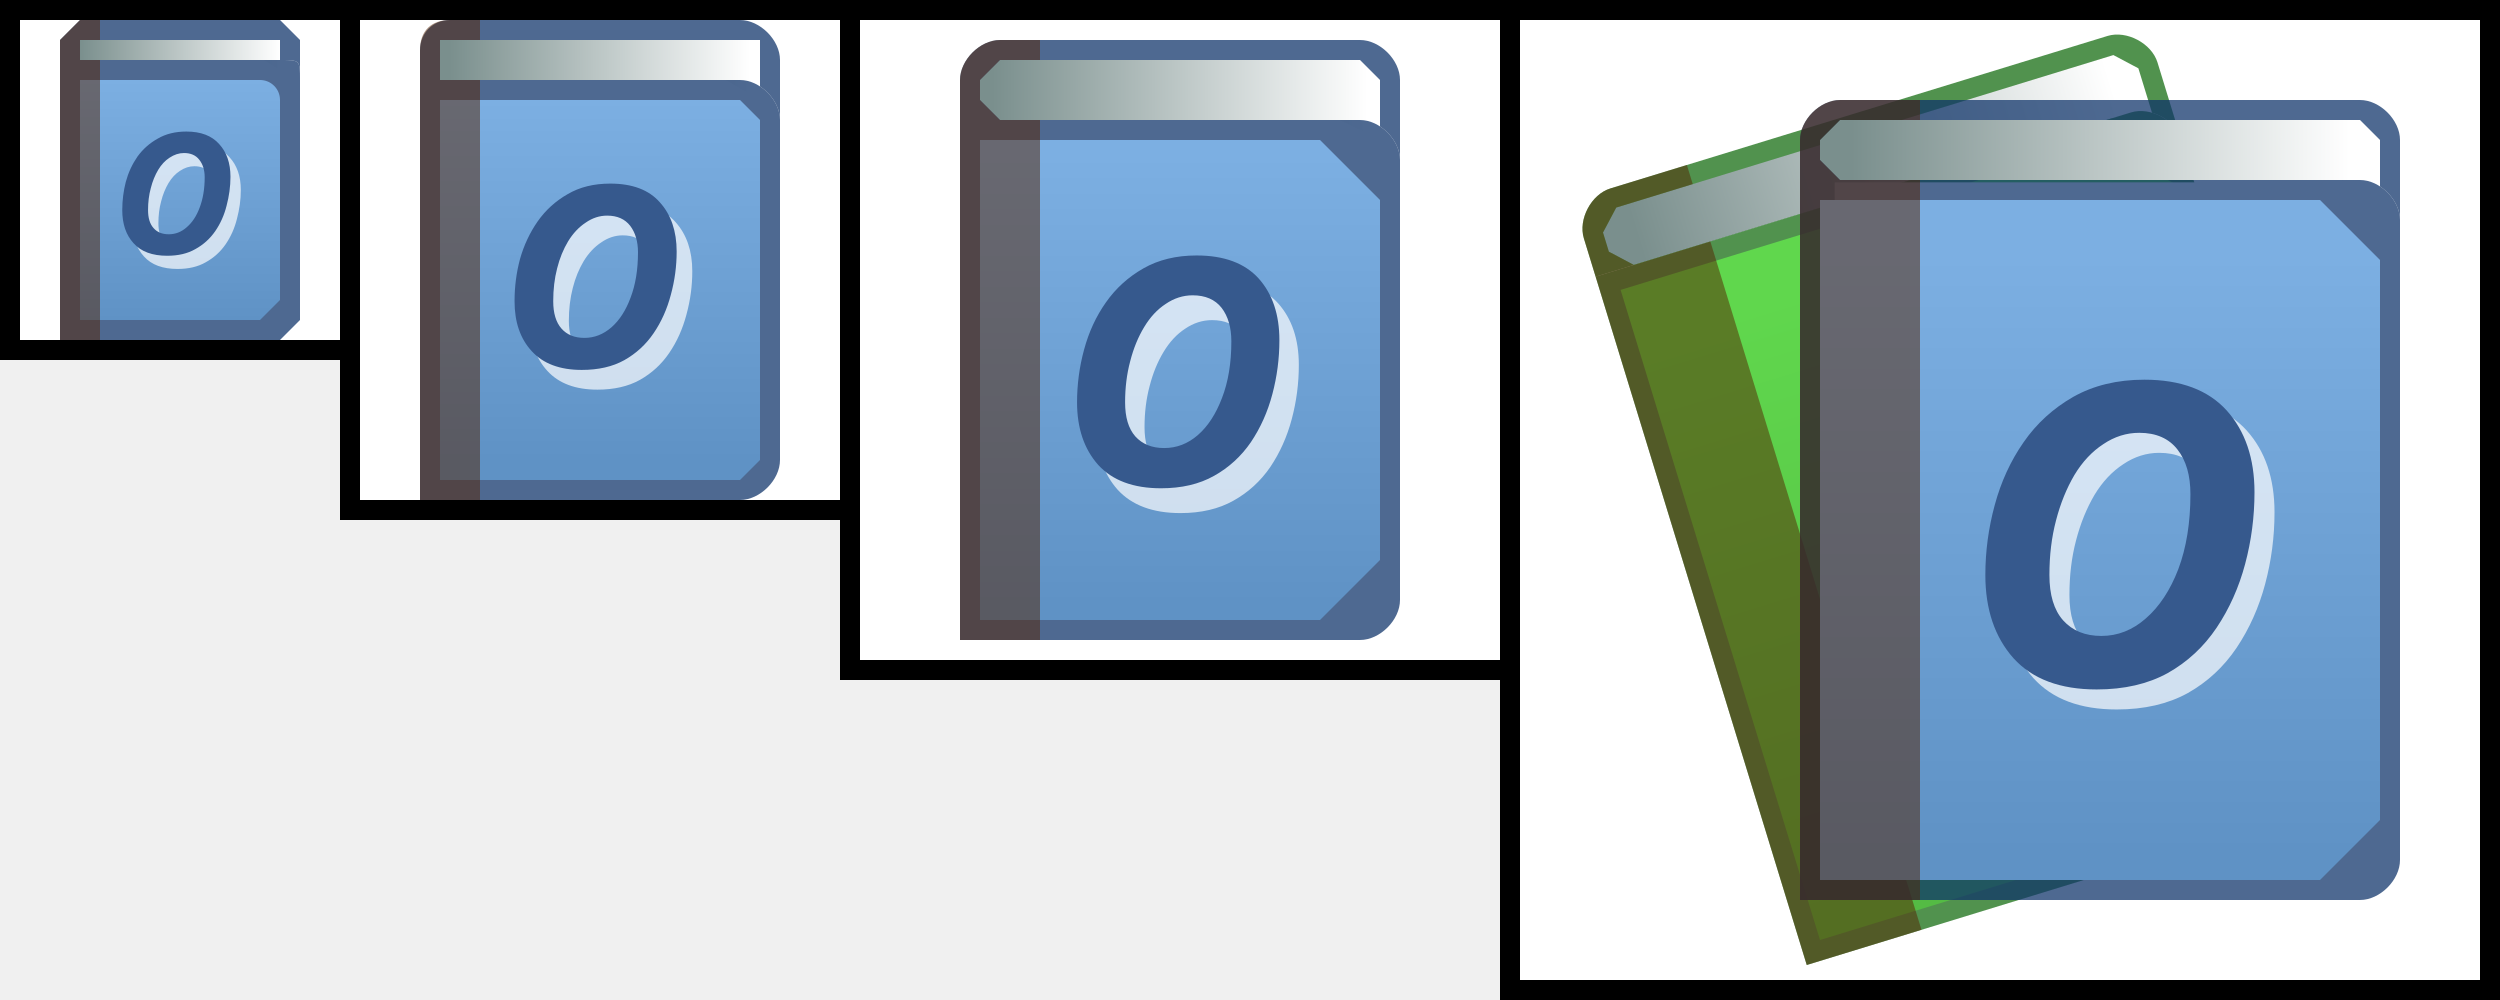
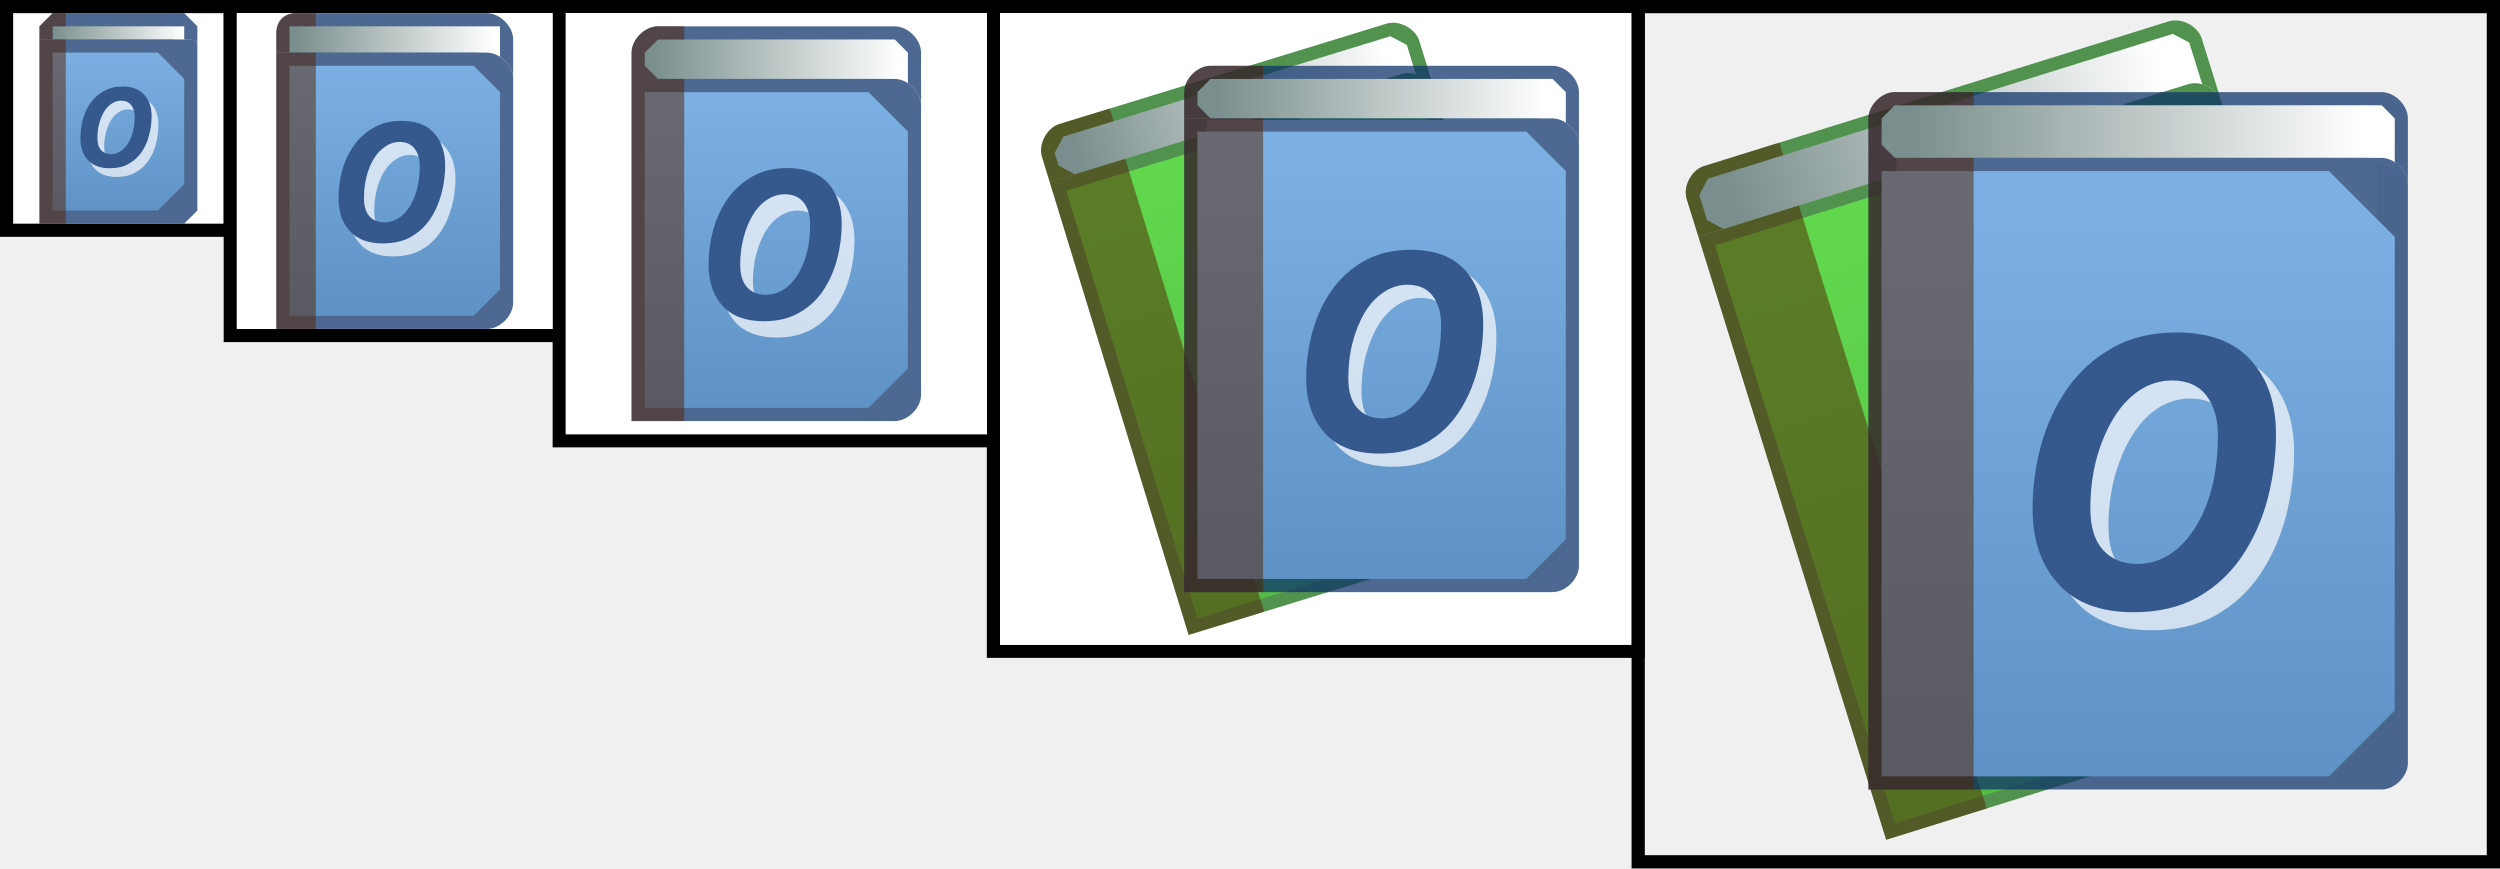
- <svg xmlns="http://www.w3.org/2000/svg" xmlns:xlink="http://www.w3.org/1999/xlink" id="svg2985" version="1.1" width="125" height="50" xml:space="preserve">
+ <svg xmlns="http://www.w3.org/2000/svg" xmlns:xlink="http://www.w3.org/1999/xlink" id="svg2985" version="1.1" width="190" height="66" xml:space="preserve">
  <defs id="defs2989">
    <linearGradient id="linearGradient3947">
      <stop style="stop-color:#ffffff;stop-opacity:1;" offset="0" id="stop3949" />
      <stop style="stop-color:#7a8f8d;stop-opacity:1;" offset="1" id="stop3951" />
    </linearGradient>
    <linearGradient id="linearGradient3901">
      <stop style="stop-color:#5f92c5;stop-opacity:1;" offset="0" id="stop3903" />
      <stop style="stop-color:#7cafe2;stop-opacity:1;" offset="1" id="stop3905" />
    </linearGradient>
    <linearGradient id="linearGradient3800">
      <stop style="stop-color:#2cbaec;stop-opacity:1;" offset="0" id="stop3802" />
      <stop style="stop-color:#167ddc;stop-opacity:1;" offset="1" id="stop3804" />
    </linearGradient>
    <linearGradient id="linearGradient3792">
      <stop style="stop-color:#167ddc;stop-opacity:1;" offset="0" id="stop3794" />
      <stop style="stop-color:#62abef;stop-opacity:0.992;" offset="1" id="stop3796" />
    </linearGradient>
    <clipPath clipPathUnits="userSpaceOnUse" id="clipPath3001">
      <path d="M 0,50 125,50 125,0 0,0 0,50 z" id="path3003" />
    </clipPath>
    <clipPath clipPathUnits="userSpaceOnUse" id="clipPath3013">
      <path d="M 0,50 125,50 125,0 0,0 0,50 z" id="path3015" />
    </clipPath>
    <clipPath clipPathUnits="userSpaceOnUse" id="clipPath3025">
      <path d="M 0,50 125,50 125,0 0,0 0,50 z" id="path3027" />
    </clipPath>
    <clipPath clipPathUnits="userSpaceOnUse" id="clipPath3037">
      <path d="M 0,50 125,50 125,0 0,0 0,50 z" id="path3039" />
    </clipPath>
    <linearGradient xlink:href="#linearGradient3800-7" id="linearGradient3806-1" x1="92" y1="39" x2="92" y2="8" gradientUnits="userSpaceOnUse" gradientTransform="matrix(0.8,0,0,0.7741936,5.6,-48.59355)" />
    <linearGradient id="linearGradient3800-7">
      <stop style="stop-color:#2cbaec;stop-opacity:1;" offset="0" id="stop3802-4" />
      <stop style="stop-color:#167ddc;stop-opacity:1;" offset="1" id="stop3804-0" />
    </linearGradient>
    <linearGradient xlink:href="#linearGradient3901" id="linearGradient3907" x1="78.4" y1="-18.4" x2="78.4" y2="-42.4" gradientUnits="userSpaceOnUse" />
    <linearGradient gradientTransform="matrix(1,0,0,-1,-4,-3.2)" xlink:href="#linearGradient3901-7" id="linearGradient3907-1" x1="78.4" y1="-18.4" x2="78.4" y2="-42.4" gradientUnits="userSpaceOnUse" />
    <linearGradient id="linearGradient3901-7">
      <stop style="stop-color:#54bb44;stop-opacity:1;" offset="0" id="stop3903-7" />
      <stop style="stop-color:#60d74d;stop-opacity:1;" offset="1" id="stop3905-7" />
    </linearGradient>
    <linearGradient xlink:href="#linearGradient3947-3" id="linearGradient3953-7" x1="111" y1="7" x2="86" y2="7" gradientUnits="userSpaceOnUse" gradientTransform="matrix(0.8,0,0,-0.2666667,-4,42.66667)" />
    <linearGradient id="linearGradient3947-3">
      <stop style="stop-color:#ffffff;stop-opacity:1;" offset="0" id="stop3949-3" />
      <stop style="stop-color:#7a8f8d;stop-opacity:1;" offset="1" id="stop3951-5" />
    </linearGradient>
    <linearGradient id="linearGradient3947-7">
      <stop style="stop-color:#ffffff;stop-opacity:1;" offset="0" id="stop3949-4" />
      <stop style="stop-color:#7a8f8d;stop-opacity:1;" offset="1" id="stop3951-0" />
    </linearGradient>
    <linearGradient id="linearGradient3901-4">
      <stop style="stop-color:#5f92c5;stop-opacity:1;" offset="0" id="stop3903-8" />
      <stop style="stop-color:#7cafe2;stop-opacity:1;" offset="1" id="stop3905-8" />
    </linearGradient>
    <linearGradient xlink:href="#linearGradient3947-7-1" id="linearGradient3134-6" gradientUnits="userSpaceOnUse" gradientTransform="matrix(0.32,0,0,-0.1333333,-24.32,46.93333)" x1="111" y1="7" x2="86" y2="7" />
    <linearGradient id="linearGradient3947-7-1">
      <stop style="stop-color:#ffffff;stop-opacity:1;" offset="0" id="stop3949-4-4" />
      <stop style="stop-color:#7a8f8d;stop-opacity:1;" offset="1" id="stop3951-0-2" />
    </linearGradient>
    <linearGradient xlink:href="#linearGradient3901-4-2" id="linearGradient3130-3" gradientUnits="userSpaceOnUse" x1="78.4" y1="-18.4" x2="78.4" y2="-42.4" gradientTransform="matrix(0.4,0,0,-0.4,-24.32,27.84)" />
    <linearGradient id="linearGradient3901-4-2">
      <stop style="stop-color:#5f92c5;stop-opacity:1;" offset="0" id="stop3903-8-2" />
      <stop style="stop-color:#7cafe2;stop-opacity:1;" offset="1" id="stop3905-8-1" />
    </linearGradient>
    <linearGradient id="linearGradient3947-7-1-5">
      <stop style="stop-color:#ffffff;stop-opacity:1;" offset="0" id="stop3949-4-4-4" />
      <stop style="stop-color:#7a8f8d;stop-opacity:1;" offset="1" id="stop3951-0-2-3" />
    </linearGradient>
    <linearGradient id="linearGradient3901-4-2-2">
      <stop style="stop-color:#5f92c5;stop-opacity:1;" offset="0" id="stop3903-8-2-3" />
      <stop style="stop-color:#7cafe2;stop-opacity:1;" offset="1" id="stop3905-8-1-3" />
    </linearGradient>
    <linearGradient id="linearGradient3947-7-1-5-7">
      <stop style="stop-color:#ffffff;stop-opacity:1;" offset="0" id="stop3949-4-4-4-4" />
      <stop style="stop-color:#7a8f8d;stop-opacity:1;" offset="1" id="stop3951-0-2-3-0" />
    </linearGradient>
    <linearGradient id="linearGradient3901-4-2-2-4">
      <stop style="stop-color:#5f92c5;stop-opacity:1;" offset="0" id="stop3903-8-2-3-8" />
      <stop style="stop-color:#7cafe2;stop-opacity:1;" offset="1" id="stop3905-8-1-3-8" />
    </linearGradient>
    <linearGradient id="linearGradient3947-7-1-5-7-1">
      <stop style="stop-color:#ffffff;stop-opacity:1;" offset="0" id="stop3949-4-4-4-4-4" />
      <stop style="stop-color:#7a8f8d;stop-opacity:1;" offset="1" id="stop3951-0-2-3-0-2" />
    </linearGradient>
    <linearGradient id="linearGradient3901-4-2-2-4-2">
      <stop style="stop-color:#5f92c5;stop-opacity:1;" offset="0" id="stop3903-8-2-3-8-2" />
      <stop style="stop-color:#7cafe2;stop-opacity:1;" offset="1" id="stop3905-8-1-3-8-1" />
    </linearGradient>
    <linearGradient xlink:href="#linearGradient3947-7-1-5-7-1" id="linearGradient4121" gradientUnits="userSpaceOnUse" gradientTransform="matrix(0.797375,0,0,-0.3322396,-69.17311,22.79081)" x1="111" y1="7" x2="86" y2="7" />
    <linearGradient xlink:href="#linearGradient3901-7" id="linearGradient4123" gradientUnits="userSpaceOnUse" gradientTransform="matrix(0.9967188,0,0,-0.9967188,-69.83759,-25.18459)" x1="78.4" y1="-18.4" x2="78.4" y2="-42.4" />
-     <linearGradient xlink:href="#linearGradient3901-4-2-2-4" id="linearGradient4131" gradientUnits="userSpaceOnUse" gradientTransform="matrix(0.9967188,0,0,-0.9967188,4.813409,-4.479087)" x1="78.4" y1="-18.4" x2="78.4" y2="-42.4" />
-     <linearGradient xlink:href="#linearGradient3947-7-1-5-7" id="linearGradient4135" gradientUnits="userSpaceOnUse" gradientTransform="matrix(0.797375,0,0,-0.3322396,5.47789,43.49632)" x1="111" y1="7" x2="86" y2="7" />
-     <linearGradient xlink:href="#linearGradient3901-4-2-2" id="linearGradient4145" gradientUnits="userSpaceOnUse" gradientTransform="matrix(0.75,0,0,-0.75,-12.4,9.999997)" x1="78.4" y1="-18.4" x2="78.4" y2="-42.4" />
-     <linearGradient xlink:href="#linearGradient3947-7-1-5" id="linearGradient4148" gradientUnits="userSpaceOnUse" gradientTransform="matrix(0.6,0,0,-0.25,-11.9,46.1)" x1="111" y1="7" x2="86" y2="7" />
-     <linearGradient xlink:href="#linearGradient3901-4-2" id="linearGradient4159" gradientUnits="userSpaceOnUse" gradientTransform="matrix(0.6,0,0,-0.6,-23.68,18.56)" x1="78.4" y1="-18.4" x2="78.4" y2="-42.4" />
-     <linearGradient xlink:href="#linearGradient3947-7-1" id="linearGradient4163" gradientUnits="userSpaceOnUse" gradientTransform="matrix(0.48,0,0,-0.2,-23.28,46.8)" x1="111" y1="7" x2="86" y2="7" />
-     <linearGradient xlink:href="#linearGradient3901-4" id="linearGradient4184" gradientUnits="userSpaceOnUse" gradientTransform="matrix(0.4,0,0,-0.4,-24.32,27.84)" x1="78.4" y1="-18.4" x2="78.4" y2="-42.4" />
-     <linearGradient xlink:href="#linearGradient3947-7" id="linearGradient4188" gradientUnits="userSpaceOnUse" gradientTransform="matrix(0.32,0,0,-0.1333333,-24.32,46.93333)" x1="111" y1="7" x2="86" y2="7" />
+     <linearGradient xlink:href="#linearGradient3901-4-2-2-4" id="linearGradient4131" gradientUnits="userSpaceOnUse" gradientTransform="matrix(0.9967188,0,0,-0.9967188,4.813409,8.320913)" x1="78.4" y1="-18.4" x2="78.4" y2="-42.4" />
+     <linearGradient xlink:href="#linearGradient3947-7-1-5-7" id="linearGradient4135" gradientUnits="userSpaceOnUse" gradientTransform="matrix(0.797375,0,0,-0.3322396,5.47789,56.29632)" x1="111" y1="7" x2="86" y2="7" />
+     <linearGradient xlink:href="#linearGradient3901-4-2-2" id="linearGradient4145" gradientUnits="userSpaceOnUse" gradientTransform="matrix(0.75,0,0,-0.75,-12.4,22.8)" x1="78.4" y1="-18.4" x2="78.4" y2="-42.4" />
+     <linearGradient xlink:href="#linearGradient3947-7-1-5" id="linearGradient4148" gradientUnits="userSpaceOnUse" gradientTransform="matrix(0.6,0,0,-0.25,-11.9,58.9)" x1="111" y1="7" x2="86" y2="7" />
+     <linearGradient xlink:href="#linearGradient3901-4-2" id="linearGradient4159" gradientUnits="userSpaceOnUse" gradientTransform="matrix(0.6,0,0,-0.6,-23.68,31.36)" x1="78.4" y1="-18.4" x2="78.4" y2="-42.4" />
+     <linearGradient xlink:href="#linearGradient3947-7-1" id="linearGradient4163" gradientUnits="userSpaceOnUse" gradientTransform="matrix(0.48,0,0,-0.2,-23.28,59.6)" x1="111" y1="7" x2="86" y2="7" />
+     <linearGradient xlink:href="#linearGradient3901-4" id="linearGradient4184" gradientUnits="userSpaceOnUse" gradientTransform="matrix(0.4,0,0,-0.4,-24.32,40.64)" x1="78.4" y1="-18.4" x2="78.4" y2="-42.4" />
+     <linearGradient xlink:href="#linearGradient3947-7" id="linearGradient4188" gradientUnits="userSpaceOnUse" gradientTransform="matrix(0.32,0,0,-0.1333333,-24.32,59.73333)" x1="111" y1="7" x2="86" y2="7" />
+     <clipPath clipPathUnits="userSpaceOnUse" id="clipPath3025-1">
+       <path d="M 0,50 125,50 125,0 0,0 0,50 z" id="path3027-7" />
+     </clipPath>
+     <linearGradient xlink:href="#linearGradient3901-4-2-2-4-8" id="linearGradient4131-4" gradientUnits="userSpaceOnUse" gradientTransform="matrix(1.195058,0,0,-1.195058,9.748862,-14.22381)" x1="78.4" y1="-18.4" x2="78.4" y2="-42.4" />
+     <linearGradient id="linearGradient3901-4-2-2-4-8">
+       <stop style="stop-color:#5f92c5;stop-opacity:1;" offset="0" id="stop3903-8-2-3-8-8" />
+       <stop style="stop-color:#7cafe2;stop-opacity:1;" offset="1" id="stop3905-8-1-3-8-2" />
+     </linearGradient>
+     <linearGradient xlink:href="#linearGradient3947-7-1-5-7-5" id="linearGradient4135-4" gradientUnits="userSpaceOnUse" gradientTransform="matrix(0.9560466,0,0,-0.3983528,10.54557,43.29833)" x1="111" y1="7" x2="86" y2="7" />
+     <linearGradient id="linearGradient3947-7-1-5-7-5">
+       <stop style="stop-color:#ffffff;stop-opacity:1;" offset="0" id="stop3949-4-4-4-4-5" />
+       <stop style="stop-color:#7a8f8d;stop-opacity:1;" offset="1" id="stop3951-0-2-3-0-1" />
+     </linearGradient>
+     <linearGradient xlink:href="#linearGradient3947-7-1-5-7-1-1" id="linearGradient4121-7" gradientUnits="userSpaceOnUse" gradientTransform="matrix(0.797375,0,0,-0.3322396,-69.17311,22.79081)" x1="111" y1="7" x2="86" y2="7" />
+     <linearGradient id="linearGradient3947-7-1-5-7-1-1">
+       <stop style="stop-color:#ffffff;stop-opacity:1;" offset="0" id="stop3949-4-4-4-4-4-1" />
+       <stop style="stop-color:#7a8f8d;stop-opacity:1;" offset="1" id="stop3951-0-2-3-0-2-5" />
+     </linearGradient>
+     <linearGradient xlink:href="#linearGradient3901-7-7" id="linearGradient4123-2" gradientUnits="userSpaceOnUse" gradientTransform="matrix(0.9967188,0,0,-0.9967188,-69.83759,-25.18459)" x1="78.4" y1="-18.4" x2="78.4" y2="-42.4" />
+     <linearGradient id="linearGradient3901-7-7">
+       <stop style="stop-color:#54bb44;stop-opacity:1;" offset="0" id="stop3903-7-6" />
+       <stop style="stop-color:#60d74d;stop-opacity:1;" offset="1" id="stop3905-7-1" />
+     </linearGradient>
+     <linearGradient xlink:href="#linearGradient3947-7-1-5-7-5" id="linearGradient4205" gradientUnits="userSpaceOnUse" gradientTransform="matrix(0.9560466,0,0,-0.3983528,10.54557,43.29833)" x1="111" y1="7" x2="86" y2="7" />
+     <linearGradient xlink:href="#linearGradient3901-4-2-2-4-8" id="linearGradient4207" gradientUnits="userSpaceOnUse" gradientTransform="matrix(1.195058,0,0,-1.195058,9.748862,-14.22381)" x1="78.4" y1="-18.4" x2="78.4" y2="-42.4" />
+     <linearGradient xlink:href="#linearGradient3901-4-2-2-4-8" id="linearGradient4215" gradientUnits="userSpaceOnUse" gradientTransform="matrix(1.297035,0,0,-1.297035,1.77308,-17.65643)" x1="78.4" y1="-18.4" x2="78.4" y2="-42.4" />
+     <linearGradient xlink:href="#linearGradient3947-7-1-5-7-5" id="linearGradient4219" gradientUnits="userSpaceOnUse" gradientTransform="matrix(1.037628,0,0,-0.4323449,2.63777,44.77418)" x1="111" y1="7" x2="86" y2="7" />
+     <linearGradient xlink:href="#linearGradient3947-7-1-5-7-5-3" id="linearGradient4219-4" gradientUnits="userSpaceOnUse" gradientTransform="matrix(1.037628,0,0,-0.4323449,2.63777,44.77418)" x1="111" y1="7" x2="86" y2="7" />
+     <linearGradient id="linearGradient3947-7-1-5-7-5-3">
+       <stop style="stop-color:#ffffff;stop-opacity:1;" offset="0" id="stop3949-4-4-4-4-5-1" />
+       <stop style="stop-color:#7a8f8d;stop-opacity:1;" offset="1" id="stop3951-0-2-3-0-1-2" />
+     </linearGradient>
+     <linearGradient xlink:href="#linearGradient3901-4-2-2-4-8-3" id="linearGradient4215-3" gradientUnits="userSpaceOnUse" gradientTransform="matrix(1.297035,0,0,-1.297035,1.77308,-17.65643)" x1="78.4" y1="-18.4" x2="78.4" y2="-42.4" />
+     <linearGradient id="linearGradient3901-4-2-2-4-8-3">
+       <stop style="stop-color:#5f92c5;stop-opacity:1;" offset="0" id="stop3903-8-2-3-8-8-4" />
+       <stop style="stop-color:#7cafe2;stop-opacity:1;" offset="1" id="stop3905-8-1-3-8-2-1" />
+     </linearGradient>
+     <linearGradient xlink:href="#linearGradient3901-7-7" id="linearGradient4313" gradientUnits="userSpaceOnUse" gradientTransform="matrix(1.297035,0,0,-1.297035,-82.69662,-40.95189)" x1="78.4" y1="-18.4" x2="78.4" y2="-42.4" />
+     <linearGradient xlink:href="#linearGradient3947-7-1-5-7-5-3" id="linearGradient4317" gradientUnits="userSpaceOnUse" gradientTransform="matrix(1.037628,0,0,-0.4323449,-81.83193,21.47873)" x1="111" y1="7" x2="86" y2="7" />
+     <linearGradient xlink:href="#linearGradient3947-7-1-5-7-5-3" id="linearGradient4329" gradientUnits="userSpaceOnUse" gradientTransform="matrix(1.037628,0,0,-0.4323449,-81.83193,21.47873)" x1="111" y1="7" x2="86" y2="7" />
+     <linearGradient xlink:href="#linearGradient3901-7-7" id="linearGradient4331" gradientUnits="userSpaceOnUse" gradientTransform="matrix(1.297035,0,0,-1.297035,-82.69662,-40.95189)" x1="78.4" y1="-18.4" x2="78.4" y2="-42.4" />
+     <linearGradient xlink:href="#linearGradient3947-7-1-5-7-5" id="linearGradient4333" gradientUnits="userSpaceOnUse" gradientTransform="matrix(1.037628,0,0,-0.4323449,2.63777,44.77418)" x1="111" y1="7" x2="86" y2="7" />
+     <linearGradient xlink:href="#linearGradient3901-4-2-2-4-8" id="linearGradient4335" gradientUnits="userSpaceOnUse" gradientTransform="matrix(1.297035,0,0,-1.297035,1.77308,-17.65643)" x1="78.4" y1="-18.4" x2="78.4" y2="-42.4" />
+     <linearGradient xlink:href="#linearGradient3901-4-2-2-4-8" id="linearGradient4343" gradientUnits="userSpaceOnUse" gradientTransform="matrix(1.297035,0,0,-1.297035,1.77308,-17.65643)" x1="78.4" y1="-18.4" x2="78.4" y2="-42.4" />
+     <linearGradient xlink:href="#linearGradient3947-7-1-5-7-5" id="linearGradient4347" gradientUnits="userSpaceOnUse" gradientTransform="matrix(1.037628,0,0,-0.4323449,2.63777,44.0166)" x1="111" y1="7" x2="86" y2="7" />
+     <linearGradient xlink:href="#linearGradient3947-7-1-5-7-5" id="linearGradient4363" gradientUnits="userSpaceOnUse" gradientTransform="matrix(1.037628,0,0,-0.4323449,2.63777,44.0166)" x1="111" y1="7" x2="86" y2="7" />
+     <linearGradient xlink:href="#linearGradient3901-4-2-2-4-8" id="linearGradient4365" gradientUnits="userSpaceOnUse" gradientTransform="matrix(1.297035,0,0,-1.297035,1.77308,-17.65643)" x1="78.4" y1="-18.4" x2="78.4" y2="-42.4" />
+     <linearGradient xlink:href="#linearGradient3947-7-1-5-7-5-8" id="linearGradient4363-9" gradientUnits="userSpaceOnUse" gradientTransform="matrix(1.037628,0,0,-0.4323449,2.63777,44.0166)" x1="111" y1="7" x2="86" y2="7" />
+     <linearGradient id="linearGradient3947-7-1-5-7-5-8">
+       <stop style="stop-color:#ffffff;stop-opacity:1;" offset="0" id="stop3949-4-4-4-4-5-6" />
+       <stop style="stop-color:#7a8f8d;stop-opacity:1;" offset="1" id="stop3951-0-2-3-0-1-5" />
+     </linearGradient>
+     <linearGradient xlink:href="#linearGradient3901-4-2-2-4-8-2" id="linearGradient4365-0" gradientUnits="userSpaceOnUse" gradientTransform="matrix(1.297035,0,0,-1.297035,1.77308,-17.65643)" x1="78.4" y1="-18.4" x2="78.4" y2="-42.4" />
+     <linearGradient id="linearGradient3901-4-2-2-4-8-2">
+       <stop style="stop-color:#5f92c5;stop-opacity:1;" offset="0" id="stop3903-8-2-3-8-8-8" />
+       <stop style="stop-color:#7cafe2;stop-opacity:1;" offset="1" id="stop3905-8-1-3-8-2-6" />
+     </linearGradient>
+     <linearGradient xlink:href="#linearGradient3901-7" id="linearGradient4445" gradientUnits="userSpaceOnUse" gradientTransform="matrix(1.297035,0,0,-1.297035,-82.94567,-41.2723)" x1="78.4" y1="-18.4" x2="78.4" y2="-42.4" />
+     <linearGradient xlink:href="#linearGradient3947-7-1-5-7-5-8" id="linearGradient4449" gradientUnits="userSpaceOnUse" gradientTransform="matrix(1.037628,0,0,-0.4323449,-82.08098,20.40074)" x1="111" y1="7" x2="86" y2="7" />
+     <linearGradient xlink:href="#linearGradient3947-7-1-5-7-5-8" id="linearGradient4461" gradientUnits="userSpaceOnUse" gradientTransform="matrix(1.037628,0,0,-0.4323449,-82.08098,20.40074)" x1="111" y1="7" x2="86" y2="7" />
+     <linearGradient xlink:href="#linearGradient3901-7" id="linearGradient4463" gradientUnits="userSpaceOnUse" gradientTransform="matrix(1.297035,0,0,-1.297035,-82.94567,-41.2723)" x1="78.4" y1="-18.4" x2="78.4" y2="-42.4" />
  </defs>
-   <g id="g2993" transform="matrix(1.25,0,0,-1.25,0,60)">
-     <path d="m 13.6,34.4 -12.8,0 0,12.8 12.8,0 0,-12.8 z" style="fill:#ffffff;fill-opacity:1;fill-rule:nonzero;stroke:none" id="path2995" />
-     <g id="g2997" transform="matrix(0.8,0,0,0.8,0,8)" style="fill:none;stroke:#000000;stroke-opacity:1">
+   <g id="g2993" transform="matrix(1.25,0,0,-1.25,0,76)">
+     <path d="m 13.6,47.2 -12.8,0 0,12.8 12.8,0 0,-12.8 z" style="fill:#ffffff;fill-opacity:1;fill-rule:nonzero;stroke:none" id="path2995" />
+     <g id="g2997" transform="matrix(0.8,0,0,0.8,0,20.8)" style="fill:none;stroke:#000000;stroke-opacity:1">
      <g id="g2999" clip-path="url(#clipPath3001)" style="fill:none;stroke:#000000;stroke-opacity:1">
        <path d="m 17.5,32.5 -17,0 0,17 17,0 0,-17 z" style="fill:none;stroke:#000000;stroke-width:1;stroke-linecap:butt;stroke-linejoin:miter;stroke-miterlimit:10;stroke-opacity:1;stroke-dasharray:none" id="path3005" />
      </g>
    </g>
-     <path d="m 34,27.6 -20,0 0,20 20,0 0,-20 z" style="fill:#ffffff;fill-opacity:1;fill-rule:nonzero;stroke:none" id="path3007" />
-     <g id="g3009" transform="matrix(0.8,0,0,0.8,0,8)" style="stroke:#000000;stroke-opacity:1;fill:none">
-       <g id="g3011" clip-path="url(#clipPath3013)" style="stroke:#000000;stroke-opacity:1;fill:none">
+     <path d="m 34,40.4 -20,0 0,20 20,0 0,-20 z" style="fill:#ffffff;fill-opacity:1;fill-rule:nonzero;stroke:none" id="path3007" />
+     <g id="g3009" transform="matrix(0.8,0,0,0.8,0,20.8)" style="fill:none;stroke:#000000;stroke-opacity:1">
+       <g id="g3011" clip-path="url(#clipPath3013)" style="fill:none;stroke:#000000;stroke-opacity:1">
        <path d="m 42.5,24.5 -25,0 0,25 25,0 0,-25 z" style="fill:none;stroke:#000000;stroke-width:1;stroke-linecap:butt;stroke-linejoin:miter;stroke-miterlimit:10;stroke-opacity:1;stroke-dasharray:none" id="path3017" />
      </g>
    </g>
-     <path d="m 99.6,8.4 -39.2,0 0,39.2 39.2,0 0,-39.2 z" style="fill:#ffffff;fill-opacity:1;fill-rule:nonzero;stroke:none" id="path3019" />
-     <g id="g3021" transform="matrix(0.8,0,0,0.8,0,8)" style="stroke:#000000;stroke-opacity:1;fill:none">
-       <g id="g3023" clip-path="url(#clipPath3025)" style="stroke:#000000;stroke-opacity:1;fill:none">
+     <path d="m 99.6,21.2 -39.2,0 0,39.2 39.2,0 0,-39.2 z" style="fill:#ffffff;fill-opacity:1;fill-rule:nonzero;stroke:none" id="path3019" />
+     <g id="g3021" transform="matrix(0.8,0,0,0.8,0,20.8)" style="fill:none;stroke:#000000;stroke-opacity:1">
+       <g id="g3023" clip-path="url(#clipPath3025)" style="fill:none;stroke:#000000;stroke-opacity:1">
        <path d="m 124.5,0.5 -49,0 0,49 49,0 0,-49 z" style="fill:none;stroke:#000000;stroke-width:1;stroke-linecap:butt;stroke-linejoin:miter;stroke-miterlimit:10;stroke-opacity:1;stroke-dasharray:none" id="path3029" />
      </g>
    </g>
-     <path d="m 60.4,21.2 -26.4,0 0,26.4 26.4,0 0,-26.4 z" style="fill:#ffffff;fill-opacity:1;fill-rule:nonzero;stroke:none" id="path3031" />
-     <g id="g3033" transform="matrix(0.8,0,0,0.8,0,8)" style="fill:none;stroke:#000000;stroke-opacity:1">
+     <path d="m 60.4,34 -26.4,0 0,26.4 26.4,0 0,-26.4 z" style="fill:#ffffff;fill-opacity:1;fill-rule:nonzero;stroke:none" id="path3031" />
+     <g id="g3033" transform="matrix(0.8,0,0,0.8,0,20.8)" style="fill:none;stroke:#000000;stroke-opacity:1">
      <g id="g3035" clip-path="url(#clipPath3037)" style="fill:none;stroke:#000000;stroke-opacity:1">
        <path d="m 75.5,16.5 -33,0 0,33 33,0 0,-33 z" style="fill:none;stroke:#000000;stroke-width:1;stroke-linecap:butt;stroke-linejoin:miter;stroke-miterlimit:10;stroke-opacity:1;stroke-dasharray:none" id="path3041" />
      </g>
    </g>
-     <rect style="stroke-width:0.4;stroke-linejoin:miter;stroke-miterlimit:4;stroke-dasharray:none;fill:none;stroke:none" id="rect3045" width="16" height="16" x="1" y="1" transform="matrix(0.8,0,0,-0.8,0,48)" />
-     <path d="m 33.6,28 -19.2,0 0,19.2 19.2,0 0,-19.2 z" style="fill:#ffffff;fill-opacity:1;fill-rule:nonzero;stroke:none" id="path2995-4" />
-     <path d="m 60,21.6 -25.6,0 0,25.6 25.6,0 0,-25.6 z" style="fill:#ffffff;fill-opacity:1;fill-rule:nonzero;stroke:none" id="path2995-4-0" />
-     <path d="m 99.2,8.8 -38.4,0 0,38.4 38.4,0 0,-38.4 z" style="fill:#ffffff;fill-opacity:1;fill-rule:nonzero;stroke:none" id="path2995-4-0-9" />
-     <rect style="fill:#ffffff;fill-opacity:1;stroke:none" id="rect3259" width="8" height="1.6" x="3.2" y="-45.6" transform="scale(1,-1)" />
-     <path style="fill:#0f346a;fill-opacity:0.737;stroke:none" d="m 2.4,46.4 0.8,0.8 8,0 0.8,-0.8 0,-1.6 c 0,0.8 0,0.8 -0.8,0.8 l -8.8,0 z" id="rect3011-9-0-4" />
-     <path style="fill:url(#linearGradient4188);fill-opacity:1;stroke:none" d="m 3.2,46.4 8,0 0,-1.2 -0.64,0.4 -7.36,0 z" id="rect3945-5" />
-     <path style="fill:#0f346a;fill-opacity:0.737;stroke:none" d="M 2.4,45.6 11.2,45.6 c 0.8,0 0.8,0 0.8,-0.8 l 0,-9.6 -0.8,-0.8 -8.8,0 z" id="rect3011-9-5" />
-     <path style="fill:url(#linearGradient4184);fill-opacity:1;stroke:none" d="m 3.2,44.8 7.2,0 c 0.443,0 0.8,-0.357 0.8,-0.8 l 0,-8 -0.8,-0.8 -7.2,0 z" id="rect3011-17" />
-     <text xml:space="preserve" style="font-size:6.761px;font-style:normal;font-weight:normal;line-height:125%;letter-spacing:0px;word-spacing:0px;fill:#ffffff;fill-opacity:0.689;stroke:none;font-family:Sans" x="4.899" y="-37.304" id="text3843-0-1" transform="scale(1,-1)">
-       <tspan id="tspan3845-1-1" x="4.899" y="-37.304" style="font-style:oblique;font-variant:normal;font-weight:bold;font-stretch:normal;fill:#ffffff;fill-opacity:0.689;font-family:Verdana;-inkscape-font-specification:Verdana Bold Oblique">O</tspan>
-     </text>
-     <text xml:space="preserve" style="font-size:6.761px;font-style:normal;font-weight:normal;line-height:125%;letter-spacing:0px;word-spacing:0px;fill:#36598d;fill-opacity:1;stroke:none;font-family:Sans" x="4.483" y="-37.832" id="text3843-5" transform="scale(1,-1)">
-       <tspan id="tspan3845-2" x="4.483" y="-37.832" style="font-style:oblique;font-variant:normal;font-weight:bold;font-stretch:normal;fill:#36598d;fill-opacity:1;font-family:Verdana;-inkscape-font-specification:Verdana Bold Oblique">O</tspan>
-     </text>
-     <path style="fill:#552200;fill-opacity:0.5;stroke:none" d="m 2.4,46.4 0.8,0.8 0.8,0 0,-0.8 -0.8,0 0,-0.8 0.8,0 0,-11.2 -1.6,0 z" id="rect3956-7" />
-     <rect style="fill:#ffffff;fill-opacity:1;stroke:none" id="rect3257" width="12.8" height="1.6" x="17.6" y="-44.8" transform="scale(1,-1)" />
-     <path style="fill:#0f346a;fill-opacity:0.737;stroke:none" d="M 16.8,45.975 C 16.8,46.696 17.328,47.2 18,47.2 l 11.6,0 c 0.8,0 1.6,-0.8 1.6,-1.6 l 0,-2.4 c 0,0.8 -0.8,1.6 -1.6,1.6 l -12.8,0 z" id="rect3011-9-0-4-8" />
-     <path style="fill:url(#linearGradient4163);fill-opacity:1;stroke:none" d="m 17.6,46.4 12.8,0 0,-2.4 -1.36,0.8 -11.44,0 z" id="rect3945-5-5" />
-     <path style="fill:#0f346a;fill-opacity:0.737;stroke:none" d="M 16.8,44.8 29.6,44.8 c 0.8,0 1.6,-0.8 1.6,-1.6 l 0,-13.6 C 31.2,28.8 30.4,28 29.6,28 l -12.8,0 z" id="rect3011-9-5-7" />
-     <path style="fill:url(#linearGradient4159);fill-opacity:1;stroke:none" d="m 17.6,44 12,0 0.8,-0.8 0,-13.6 -0.8,-0.8 -12,0 z" id="rect3011-17-6" />
-     <text xml:space="preserve" style="font-size:10.142px;font-style:normal;font-weight:normal;line-height:125%;letter-spacing:0px;word-spacing:0px;fill:#ffffff;fill-opacity:0.689;stroke:none;font-family:Sans" x="20.598" y="-32.504" id="text3843-0-1-1" transform="scale(1,-1)">
-       <tspan id="tspan3845-1-1-8" x="20.598" y="-32.504" style="font-style:oblique;font-variant:normal;font-weight:bold;font-stretch:normal;fill:#ffffff;fill-opacity:0.689;font-family:Verdana;-inkscape-font-specification:Verdana Bold Oblique">O</tspan>
-     </text>
-     <text xml:space="preserve" style="font-size:10.142px;font-style:normal;font-weight:normal;line-height:125%;letter-spacing:0px;word-spacing:0px;fill:#36598d;fill-opacity:1;stroke:none;font-family:Sans" x="19.974" y="-33.296" id="text3843-5-9" transform="scale(1,-1)">
-       <tspan id="tspan3845-2-2" x="19.974" y="-33.296" style="font-style:oblique;font-variant:normal;font-weight:bold;font-stretch:normal;fill:#36598d;fill-opacity:1;font-family:Verdana;-inkscape-font-specification:Verdana Bold Oblique">O</tspan>
-     </text>
-     <path style="fill:#552200;fill-opacity:0.5;stroke:none" d="m 16.8,46 c 0,0.77 0.454,1.2 1.2,1.2 l 1.2,0 0,-0.8 -1.6,0 0,-1.6 1.6,0 0,-16.8 -2.4,0 z" id="rect3956-7-7" />
-     <rect style="fill:#ffffff;fill-opacity:1;stroke:none" id="rect3257-1" width="16" height="2.4" x="39.2" y="-44" transform="scale(1,-1)" />
-     <path style="fill:#0f346a;fill-opacity:0.737;stroke:none" d="m 38.4,44.8 c 0,0.8 0.8,1.6 1.6,1.6 l 14.4,0 c 0.8,0 1.6,-0.8 1.6,-1.6 l 0,-3.2 c 0,0.8 -0.8,1.6 -1.6,1.6 l -16,0 z" id="rect3011-9-0-4-8-1" />
-     <path style="fill:url(#linearGradient4148);fill-opacity:1;stroke:none" d="m 39.2,44.8 0.8,0.8 14.4,0 0.8,-0.8 0,-2.4 -1.6,0.8 -13.6,0 -0.8,0.8 z" id="rect3945-5-5-3" />
-     <path style="fill:#0f346a;fill-opacity:0.737;stroke:none" d="m 38.4,43.2 16,0 c 0.8,0 1.6,-0.8 1.6,-1.6 L 56,24 c 0,-0.8 -0.8,-1.6 -1.6,-1.6 l -16,0 z" id="rect3011-9-5-7-8" />
-     <path style="fill:url(#linearGradient4145);fill-opacity:1;stroke:none" d="m 39.2,42.4 13.6,0 2.4,-2.4 0,-14.4 -2.4,-2.4 -13.6,0 z" id="rect3011-17-6-7" />
-     <text xml:space="preserve" style="font-size:12.677px;font-style:normal;font-weight:normal;line-height:125%;letter-spacing:0px;word-spacing:0px;fill:#ffffff;fill-opacity:0.689;stroke:none;font-family:Sans" x="43.095" y="-27.602" id="text3843-0-1-1-4" transform="scale(1,-1)">
-       <tspan id="tspan3845-1-1-8-2" x="43.095" y="-27.602" style="font-style:oblique;font-variant:normal;font-weight:bold;font-stretch:normal;fill:#ffffff;fill-opacity:0.689;font-family:Verdana;-inkscape-font-specification:Verdana Bold Oblique">O</tspan>
-     </text>
-     <text xml:space="preserve" style="font-size:12.677px;font-style:normal;font-weight:normal;line-height:125%;letter-spacing:0px;word-spacing:0px;fill:#36598d;fill-opacity:1;stroke:none;font-family:Sans" x="42.316" y="-28.593" id="text3843-5-9-7" transform="scale(1,-1)">
-       <tspan id="tspan3845-2-2-7" x="42.316" y="-28.593" style="font-style:oblique;font-variant:normal;font-weight:bold;font-stretch:normal;fill:#36598d;fill-opacity:1;font-family:Verdana;-inkscape-font-specification:Verdana Bold Oblique">O</tspan>
-     </text>
-     <path style="fill:#552200;fill-opacity:0.5;stroke:none" d="m 38.4,44.8 c 0,0.8 0.8,1.6 1.6,1.6 l 1.6,0 0,-0.8 -1.6,0 -0.8,-0.8 0,-0.8 0.8,-0.8 1.6,0 0,-20.8 -3.2,0 z" id="rect3956-7-7-9" />
-     <g id="g4113" transform="matrix(0.9560356,0.2932506,-0.2932506,0.9560356,72.25133,18.50075)">
+     <rect style="fill:none;stroke:none" id="rect3045" width="12.8" height="12.8" x="0.8" y="-60" transform="scale(1,-1)" />
+     <path d="m 33.6,40.8 -19.2,0 0,19.2 19.2,0 0,-19.2 z" style="fill:#ffffff;fill-opacity:1;fill-rule:nonzero;stroke:none" id="path2995-4" />
+     <path d="m 60,34.4 -25.6,0 0,25.6 25.6,0 0,-25.6 z" style="fill:#ffffff;fill-opacity:1;fill-rule:nonzero;stroke:none" id="path2995-4-0" />
+     <path d="m 99.2,21.6 -38.4,0 0,38.4 38.4,0 0,-38.4 z" style="fill:#ffffff;fill-opacity:1;fill-rule:nonzero;stroke:none" id="path2995-4-0-9" />
+     <rect style="fill:#ffffff;fill-opacity:1;stroke:none" id="rect3259" width="8" height="1.6" x="3.2" y="-58.4" transform="scale(1,-1)" />
+     <path style="fill:#0f346a;fill-opacity:0.737;stroke:none" d="m 2.4,59.2 0.8,0.8 8,0 0.8,-0.8 0,-1.6 c 0,0.8 0,0.8 -0.8,0.8 l -8.8,0 z" id="rect3011-9-0-4" />
+     <path style="fill:url(#linearGradient4188);fill-opacity:1;stroke:none" d="m 3.2,59.2 8,0 0,-1.2 -0.64,0.4 -7.36,0 z" id="rect3945-5" />
+     <path style="fill:#0f346a;fill-opacity:0.737;stroke:none" d="m 2.4,58.4 8.8,-1e-6 c 0.8,0 0.8,0 0.8,-0.8 l 0,-9.6 -0.8,-0.8 -8.8,0 z" id="rect3011-9-5" />
+     <path style="fill:url(#linearGradient4184);fill-opacity:1;stroke:none" d="m 3.2,57.6 6.4,0 1.6,-1.6 0,-6.4 L 9.6,48 3.2,48 z" id="rect3011-17" />
+     <text xml:space="preserve" style="font-size:6.761px;font-style:normal;font-weight:normal;line-height:125%;letter-spacing:0px;word-spacing:0px;fill:#ffffff;fill-opacity:0.689;stroke:none;font-family:Sans" x="4.899" y="-50.104" id="text3843-0-1" transform="scale(1,-1)">
+       <tspan id="tspan3845-1-1" x="4.899" y="-50.104" style="font-style:oblique;font-variant:normal;font-weight:bold;font-stretch:normal;fill:#ffffff;fill-opacity:0.689;font-family:Verdana;-inkscape-font-specification:Verdana Bold Oblique">O</tspan>
+     </text>
+     <text xml:space="preserve" style="font-size:6.761px;font-style:normal;font-weight:normal;line-height:125%;letter-spacing:0px;word-spacing:0px;fill:#36598d;fill-opacity:1;stroke:none;font-family:Sans" x="4.483" y="-50.632" id="text3843-5" transform="scale(1,-1)">
+       <tspan id="tspan3845-2" x="4.483" y="-50.632" style="font-style:oblique;font-variant:normal;font-weight:bold;font-stretch:normal;fill:#36598d;fill-opacity:1;font-family:Verdana;-inkscape-font-specification:Verdana Bold Oblique">O</tspan>
+     </text>
+     <path style="fill:#552200;fill-opacity:0.5;stroke:none" d="m 2.4,59.2 0.8,0.8 0.8,0 0,-0.8 -0.8,0 0,-0.8 0.8,0 0,-11.2 -1.6,0 z" id="rect3956-7" />
+     <rect style="fill:#ffffff;fill-opacity:1;stroke:none" id="rect3257" width="12.8" height="1.6" x="17.6" y="-57.6" transform="scale(1,-1)" />
+     <path style="fill:#0f346a;fill-opacity:0.737;stroke:none" d="M 16.8,58.775 C 16.8,59.496 17.328,60 18,60 l 11.6,0 c 0.8,0 1.6,-0.8 1.6,-1.6 l 0,-2.4 c 0,0.8 -0.8,1.6 -1.6,1.6 l -12.8,0 z" id="rect3011-9-0-4-8" />
+     <path style="fill:url(#linearGradient4163);fill-opacity:1;stroke:none" d="m 17.6,59.2 12.8,0 0,-2.4 -1.36,0.8 -11.44,0 z" id="rect3945-5-5" />
+     <path style="fill:#0f346a;fill-opacity:0.737;stroke:none" d="M 16.8,57.6 29.6,57.6 c 0.8,0 1.6,-0.8 1.6,-1.6 l 0,-13.6 c 0,-0.8 -0.8,-1.6 -1.6,-1.6 l -12.8,0 z" id="rect3011-9-5-7" />
+     <path style="fill:url(#linearGradient4159);fill-opacity:1;stroke:none" d="m 17.6,56.8 11.2,0 1.6,-1.6 0,-12 -1.6,-1.6 -11.2,0 z" id="rect3011-17-6" />
+     <text xml:space="preserve" style="font-size:10.142px;font-style:normal;font-weight:normal;line-height:125%;letter-spacing:0px;word-spacing:0px;fill:#ffffff;fill-opacity:0.689;stroke:none;font-family:Sans" x="20.598" y="-45.304" id="text3843-0-1-1" transform="scale(1,-1)">
+       <tspan id="tspan3845-1-1-8" x="20.598" y="-45.304" style="font-style:oblique;font-variant:normal;font-weight:bold;font-stretch:normal;fill:#ffffff;fill-opacity:0.689;font-family:Verdana;-inkscape-font-specification:Verdana Bold Oblique">O</tspan>
+     </text>
+     <text xml:space="preserve" style="font-size:10.142px;font-style:normal;font-weight:normal;line-height:125%;letter-spacing:0px;word-spacing:0px;fill:#36598d;fill-opacity:1;stroke:none;font-family:Sans" x="19.974" y="-46.096" id="text3843-5-9" transform="scale(1,-1)">
+       <tspan id="tspan3845-2-2" x="19.974" y="-46.096" style="font-style:oblique;font-variant:normal;font-weight:bold;font-stretch:normal;fill:#36598d;fill-opacity:1;font-family:Verdana;-inkscape-font-specification:Verdana Bold Oblique">O</tspan>
+     </text>
+     <path style="fill:#552200;fill-opacity:0.5;stroke:none" d="m 16.8,58.8 c 0,0.77 0.454,1.2 1.2,1.2 l 1.2,0 0,-0.8 -1.6,0 0,-1.6 1.6,0 0,-16.8 -2.4,0 z" id="rect3956-7-7" />
+     <rect style="fill:#ffffff;fill-opacity:1;stroke:none" id="rect3257-1" width="16" height="2.4" x="39.2" y="-56.8" transform="scale(1,-1)" />
+     <path style="fill:#0f346a;fill-opacity:0.737;stroke:none" d="m 38.4,57.6 c 0,0.8 0.8,1.6 1.6,1.6 l 14.4,0 c 0.8,0 1.6,-0.8 1.6,-1.6 l 0,-3.2 c 0,0.8 -0.8,1.6 -1.6,1.6 l -16,0 z" id="rect3011-9-0-4-8-1" />
+     <path style="fill:url(#linearGradient4148);fill-opacity:1;stroke:none" d="m 39.2,57.6 0.8,0.8 14.4,0 0.8,-0.8 0,-2.4 -1.6,0.8 -13.6,0 -0.8,0.8 z" id="rect3945-5-5-3" />
+     <path style="fill:#0f346a;fill-opacity:0.737;stroke:none" d="m 38.4,56 16,0 C 55.2,56 56,55.2 56,54.4 L 56,36.8 C 56,36 55.2,35.2 54.4,35.2 l -16,0 z" id="rect3011-9-5-7-8" />
+     <path style="fill:url(#linearGradient4145);fill-opacity:1;stroke:none" d="m 39.2,55.2 13.6,0 2.4,-2.4 0,-14.4 -2.4,-2.4 -13.6,0 z" id="rect3011-17-6-7" />
+     <text xml:space="preserve" style="font-size:12.677px;font-style:normal;font-weight:normal;line-height:125%;letter-spacing:0px;word-spacing:0px;fill:#ffffff;fill-opacity:0.689;stroke:none;font-family:Sans" x="43.095" y="-40.402" id="text3843-0-1-1-4" transform="scale(1,-1)">
+       <tspan id="tspan3845-1-1-8-2" x="43.095" y="-40.402" style="font-style:oblique;font-variant:normal;font-weight:bold;font-stretch:normal;fill:#ffffff;fill-opacity:0.689;font-family:Verdana;-inkscape-font-specification:Verdana Bold Oblique">O</tspan>
+     </text>
+     <text xml:space="preserve" style="font-size:12.677px;font-style:normal;font-weight:normal;line-height:125%;letter-spacing:0px;word-spacing:0px;fill:#36598d;fill-opacity:1;stroke:none;font-family:Sans" x="42.316" y="-41.393" id="text3843-5-9-7" transform="scale(1,-1)">
+       <tspan id="tspan3845-2-2-7" x="42.316" y="-41.393" style="font-style:oblique;font-variant:normal;font-weight:bold;font-stretch:normal;fill:#36598d;fill-opacity:1;font-family:Verdana;-inkscape-font-specification:Verdana Bold Oblique">O</tspan>
+     </text>
+     <path style="fill:#552200;fill-opacity:0.5;stroke:none" d="m 38.4,57.6 c 0,0.8 0.8,1.6 1.6,1.6 l 1.6,0 0,-0.8 -1.6,0 -0.8,-0.8 0,-0.8 0.8,-0.8 1.6,0 0,-20.8 -3.2,0 z" id="rect3956-7-7-9" />
+     <g id="g4113" transform="matrix(0.9560356,0.2932506,-0.2932506,0.9560356,72.25133,31.30075)">
      <rect transform="scale(1,-1)" y="-20" x="-1.263" height="3.19" width="21.263" id="rect3257-1-4-8" style="fill:#ffffff;fill-opacity:1;stroke:none" />
      <path id="rect3011-9-0-4-8-1-5-5" d="m -2.651,21.694 c 0,0.8 0.8,1.6 1.6,1.6 l 20.8,0 c 0.8,0 1.6,-0.8 1.6,-1.6 l 0,-3.2 c 0,0.8 -0.8,1.6 -1.6,1.6 l -22.4,0 z" style="fill:#136b0f;fill-opacity:0.737;stroke:none" />
      <path id="rect3945-5-5-3-1-7" d="m -1.851,21.694 0.8,0.8 20.8,0 0.8,-0.8 0,-2.4 -1.6,0.8 -20,0 -0.8,0.8 z" style="fill:url(#linearGradient4121);fill-opacity:1;stroke:none" />
      <path id="rect3011-9-5-7-8-5-6" d="m -2.651,20.094 22.4,0 c 0.8,0 1.6,-0.8 1.6,-1.6 l 0,-25.6 c 0,-0.8 -0.8,-1.6 -1.6,-1.6 l -22.4,0 z" style="fill:#136b0f;fill-opacity:0.737;stroke:none" />
      <path id="rect3011-17-6-7-7-1" d="m -1.851,19.294 20,0 2.4,-2.4 0,-22.4 -2.4,-2.4 -20,0 z" style="fill:url(#linearGradient4123);fill-opacity:1;stroke:none" />
      <path id="rect3956-7-7-9-7-9" d="m -2.651,21.694 c 0,0.8 0.8,1.6 1.6,1.6 l 3.2,0 0,-0.8 -3.2,0 -0.8,-0.8 0,-0.8 0.8,-0.8 3.2,0 0,-28.8 -4.8,0 z" style="fill:#552200;fill-opacity:0.5;stroke:none" />
    </g>
-     <rect style="fill:#ffffff;fill-opacity:1;stroke:none" id="rect3257-1-4" width="21.263" height="3.19" x="73.388" y="-40.706" transform="scale(1,-1)" />
-     <path style="fill:#0f346a;fill-opacity:0.737;stroke:none" d="m 72,42.4 c 0,0.8 0.8,1.6 1.6,1.6 l 20.8,0 c 0.8,0 1.6,-0.8 1.6,-1.6 l 0,-3.2 c 0,0.8 -0.8,1.6 -1.6,1.6 l -22.4,0 z" id="rect3011-9-0-4-8-1-5" />
-     <path style="fill:url(#linearGradient4135);fill-opacity:1;stroke:none" d="m 72.8,42.4 0.8,0.8 20.8,0 0.8,-0.8 0,-2.4 -1.6,0.8 -20,0 -0.8,0.8 z" id="rect3945-5-5-3-1" />
-     <path style="fill:#0f346a;fill-opacity:0.737;stroke:none" d="m 72,40.8 22.4,0 C 95.2,40.8 96,40 96,39.2 L 96,13.6 C 96,12.8 95.2,12 94.4,12 L 72,12 z" id="rect3011-9-5-7-8-5" />
-     <path style="fill:url(#linearGradient4131);fill-opacity:1;stroke:none" d="m 72.8,40 20,0 2.4,-2.4 0,-22.4 -2.4,-2.4 -20,0 z" id="rect3011-17-6-7-7" />
-     <text xml:space="preserve" style="font-size:16.847px;font-style:normal;font-weight:normal;line-height:125%;letter-spacing:0px;word-spacing:0px;fill:#ffffff;fill-opacity:0.689;stroke:none;font-family:Sans" x="79.2" y="-19.793" id="text3843-0-1-1-4-1" transform="scale(1,-1)">
-       <tspan id="tspan3845-1-1-8-2-1" x="79.2" y="-19.793" style="font-style:oblique;font-variant:normal;font-weight:bold;font-stretch:normal;fill:#ffffff;fill-opacity:0.689;font-family:Verdana;-inkscape-font-specification:Verdana Bold Oblique">O</tspan>
-     </text>
-     <text xml:space="preserve" style="font-size:16.847px;font-style:normal;font-weight:normal;line-height:125%;letter-spacing:0px;word-spacing:0px;fill:#36598d;fill-opacity:1;stroke:none;font-family:Sans" x="78.4" y="-20.593" id="text3843-5-9-7-5" transform="scale(1,-1)">
-       <tspan id="tspan3845-2-2-7-2" x="78.4" y="-20.593" style="font-style:oblique;font-variant:normal;font-weight:bold;font-stretch:normal;fill:#36598d;fill-opacity:1;font-family:Verdana;-inkscape-font-specification:Verdana Bold Oblique">O</tspan>
-     </text>
-     <path style="fill:#552200;fill-opacity:0.5;stroke:none" d="m 72,42.4 c 0,0.8 0.8,1.6 1.6,1.6 l 3.2,0 0,-0.8 -3.2,0 -0.8,-0.8 0,-0.8 0.8,-0.8 3.2,0 0,-28.8 -4.8,0 z" id="rect3956-7-7-9-7" />
+     <rect style="fill:#ffffff;fill-opacity:1;stroke:none" id="rect3257-1-4" width="21.263" height="3.19" x="73.388" y="-53.505" transform="scale(1,-1)" />
+     <path style="fill:#0f346a;fill-opacity:0.737;stroke:none" d="m 72,55.2 c 0,0.8 0.8,1.6 1.6,1.6 l 20.8,0 C 95.2,56.8 96,56 96,55.2 L 96,52 c 0,0.8 -0.8,1.6 -1.6,1.6 l -22.4,0 z" id="rect3011-9-0-4-8-1-5" />
+     <path style="fill:url(#linearGradient4135);fill-opacity:1;stroke:none" d="m 72.8,55.2 0.8,0.8 20.8,0 0.8,-0.8 0,-2.4 -1.6,0.8 -20,0 -0.8,0.8 z" id="rect3945-5-5-3-1" />
+     <path style="fill:#0f346a;fill-opacity:0.737;stroke:none" d="m 72,53.6 22.4,0 c 0.8,0 1.6,-0.8 1.6,-1.6 l 0,-25.6 c 0,-0.8 -0.8,-1.6 -1.6,-1.6 l -22.4,0 z" id="rect3011-9-5-7-8-5" />
+     <path style="fill:url(#linearGradient4131);fill-opacity:1;stroke:none" d="m 72.8,52.8 20,0 2.4,-2.4 0,-22.4 -2.4,-2.4 -20,0 z" id="rect3011-17-6-7-7" />
+     <text xml:space="preserve" style="font-size:16.847px;font-style:normal;font-weight:normal;line-height:125%;letter-spacing:0px;word-spacing:0px;fill:#ffffff;fill-opacity:0.689;stroke:none;font-family:Sans" x="79.2" y="-32.593" id="text3843-0-1-1-4-1" transform="scale(1,-1)">
+       <tspan id="tspan3845-1-1-8-2-1" x="79.2" y="-32.593" style="font-style:oblique;font-variant:normal;font-weight:bold;font-stretch:normal;fill:#ffffff;fill-opacity:0.689;font-family:Verdana;-inkscape-font-specification:Verdana Bold Oblique">O</tspan>
+     </text>
+     <text xml:space="preserve" style="font-size:16.847px;font-style:normal;font-weight:normal;line-height:125%;letter-spacing:0px;word-spacing:0px;fill:#36598d;fill-opacity:1;stroke:none;font-family:Sans" x="78.4" y="-33.393" id="text3843-5-9-7-5" transform="scale(1,-1)">
+       <tspan id="tspan3845-2-2-7-2" x="78.4" y="-33.393" style="font-style:oblique;font-variant:normal;font-weight:bold;font-stretch:normal;fill:#36598d;fill-opacity:1;font-family:Verdana;-inkscape-font-specification:Verdana Bold Oblique">O</tspan>
+     </text>
+     <path style="fill:#552200;fill-opacity:0.5;stroke:none" d="m 72,55.2 c 0,0.8 0.8,1.6 1.6,1.6 l 3.2,0 0,-0.8 -3.2,0 -0.8,-0.8 0,-0.8 0.8,-0.8 3.2,0 0,-28.8 -4.8,0 z" id="rect3956-7-7-9-7" />
+     <g id="g3021-4" transform="matrix(1.056,0,0,1.056,20,8)" style="fill:none;stroke:#000000;stroke-opacity:1">
+       <g id="g3023-0" clip-path="url(#clipPath3025-1)" style="fill:none;stroke:#000000;stroke-width:0.758;stroke-miterlimit:4;stroke-opacity:1;stroke-dasharray:none" transform="matrix(1.004872,0,0,1.004872,-0.4872102,-0.1218027)">
+         <path d="m 124.5,0.5 -49,0 0,49 49,0 0,-49 z" style="fill:none;stroke:#000000;stroke-width:0.758;stroke-linecap:butt;stroke-linejoin:miter;stroke-miterlimit:4;stroke-opacity:1;stroke-dasharray:none" id="path3029-9" />
+       </g>
+       <g id="g4453" transform="matrix(0.9547874,0.2972895,-0.2972895,0.9547874,79.52691,18.47038)">
+         <rect transform="scale(1,-1)" y="-17.527" x="6.29" height="4.151" width="27.67" id="rect3257-1-4-85-2" style="fill:#ffffff;fill-opacity:1;stroke:none" />
+         <path id="rect3011-9-0-4-8-1-5-7-4" d="m 4.675,19.566 c 0,0.758 0.758,1.515 1.515,1.515 l 28.03,0 c 0.758,0 1.515,-0.758 1.515,-1.515 l 0,-3.788 c 0,0.758 -0.758,1.515 -1.515,1.515 l -29.545,0 z" style="fill:#51924e;fill-opacity:1;stroke:none" />
+         <path id="rect3945-5-5-3-1-6-8" d="m 5.433,19.566 0.758,0.758 28.03,0 0.758,-0.758 0,-3.03 -1.515,0.758 -27.273,0 -0.758,0.758 z" style="fill:url(#linearGradient4461);fill-opacity:1;stroke:none" />
+         <path id="rect3011-9-5-7-8-5-1-6" d="m 4.675,17.293 29.545,0 c 0.758,0 1.515,-0.758 1.515,-1.515 l 0,-33.333 c 0,-0.758 -0.758,-1.515 -1.515,-1.515 l -29.545,0 z" style="fill:#51924e;fill-opacity:1;stroke:none" />
+         <path id="rect3011-17-6-7-7-8-5" d="m 5.433,16.536 25.758,0 3.788,-3.788 0,-27.273 -3.788,-3.788 -25.758,0 z" style="fill:url(#linearGradient4463);fill-opacity:1;stroke:none" />
+         <path id="rect3956-7-7-9-7-5-6" d="m 4.675,19.566 c 0,0.758 0.758,1.515 1.515,1.515 l 4.545,0 0,-0.758 -4.545,0 -0.758,-0.758 0,-1.515 0.758,-0.758 4.545,0 0,-36.364 -6.061,0 z" style="fill:#552200;fill-opacity:0.5;stroke:none" />
+       </g>
+       <g id="g4351" transform="translate(-0.7575758,0)">
+         <rect transform="scale(1,-1)" y="-41.142" x="91.009" height="4.151" width="27.67" id="rect3257-1-4-85" style="fill:#ffffff;fill-opacity:1;stroke:none" />
+         <path id="rect3011-9-0-4-8-1-5-7" d="m 89.394,43.182 c 0,0.758 0.758,1.515 1.515,1.515 l 28.03,0 c 0.758,0 1.515,-0.758 1.515,-1.515 l 0,-3.788 c 0,0.758 -0.758,1.515 -1.515,1.515 l -29.545,0 z" style="fill:#0f346a;fill-opacity:0.737;stroke:none" />
+         <path id="rect3945-5-5-3-1-6" d="m 90.152,43.182 0.758,0.758 28.03,0 0.758,-0.758 0,-3.03 -1.515,0.758 -27.273,0 -0.758,0.758 z" style="fill:url(#linearGradient4363);fill-opacity:1;stroke:none" />
+         <path id="rect3011-9-5-7-8-5-1" d="m 89.394,40.909 29.545,0 c 0.758,0 1.515,-0.758 1.515,-1.515 l 0,-33.333 c 0,-0.758 -0.758,-1.515 -1.515,-1.515 l -29.545,0 z" style="fill:#0f346a;fill-opacity:0.737;stroke:none" />
+         <path id="rect3011-17-6-7-7-8" d="m 90.152,40.152 25.758,0 3.788,-3.788 0,-27.273 -3.788,-3.788 -25.758,0 z" style="fill:url(#linearGradient4365);fill-opacity:1;stroke:none" />
+         <text transform="scale(1,-1)" id="text3843-0-1-1-4-1-9" y="-13.928" x="98.573" style="font-size:21.923px;font-style:normal;font-weight:normal;line-height:125%;letter-spacing:0px;word-spacing:0px;fill:#ffffff;fill-opacity:0.689;stroke:none;font-family:Sans" xml:space="preserve">
+           <tspan style="font-style:oblique;font-variant:normal;font-weight:bold;font-stretch:normal;fill:#ffffff;fill-opacity:0.689;font-family:Verdana;-inkscape-font-specification:Verdana Bold Oblique" y="-13.928" x="98.573" id="tspan3845-1-1-8-2-1-2">O</tspan>
+         </text>
+         <text transform="scale(1,-1)" id="text3843-5-9-7-5-7" y="-14.969" x="97.532" style="font-size:21.923px;font-style:normal;font-weight:normal;line-height:125%;letter-spacing:0px;word-spacing:0px;fill:#36598d;fill-opacity:1;stroke:none;font-family:Sans" xml:space="preserve">
+           <tspan style="font-style:oblique;font-variant:normal;font-weight:bold;font-stretch:normal;fill:#36598d;fill-opacity:1;font-family:Verdana;-inkscape-font-specification:Verdana Bold Oblique" y="-14.969" x="97.532" id="tspan3845-2-2-7-2-9">O</tspan>
+         </text>
+         <path id="rect3956-7-7-9-7-5" d="m 89.394,43.182 c 0,0.758 0.758,1.515 1.515,1.515 l 4.545,0 0,-0.758 -4.545,0 -0.758,-0.758 0,-1.515 0.758,-0.758 4.545,0 0,-36.364 -6.061,0 z" style="fill:#552200;fill-opacity:0.5;stroke:none" />
+       </g>
+     </g>
  </g>
</svg>
